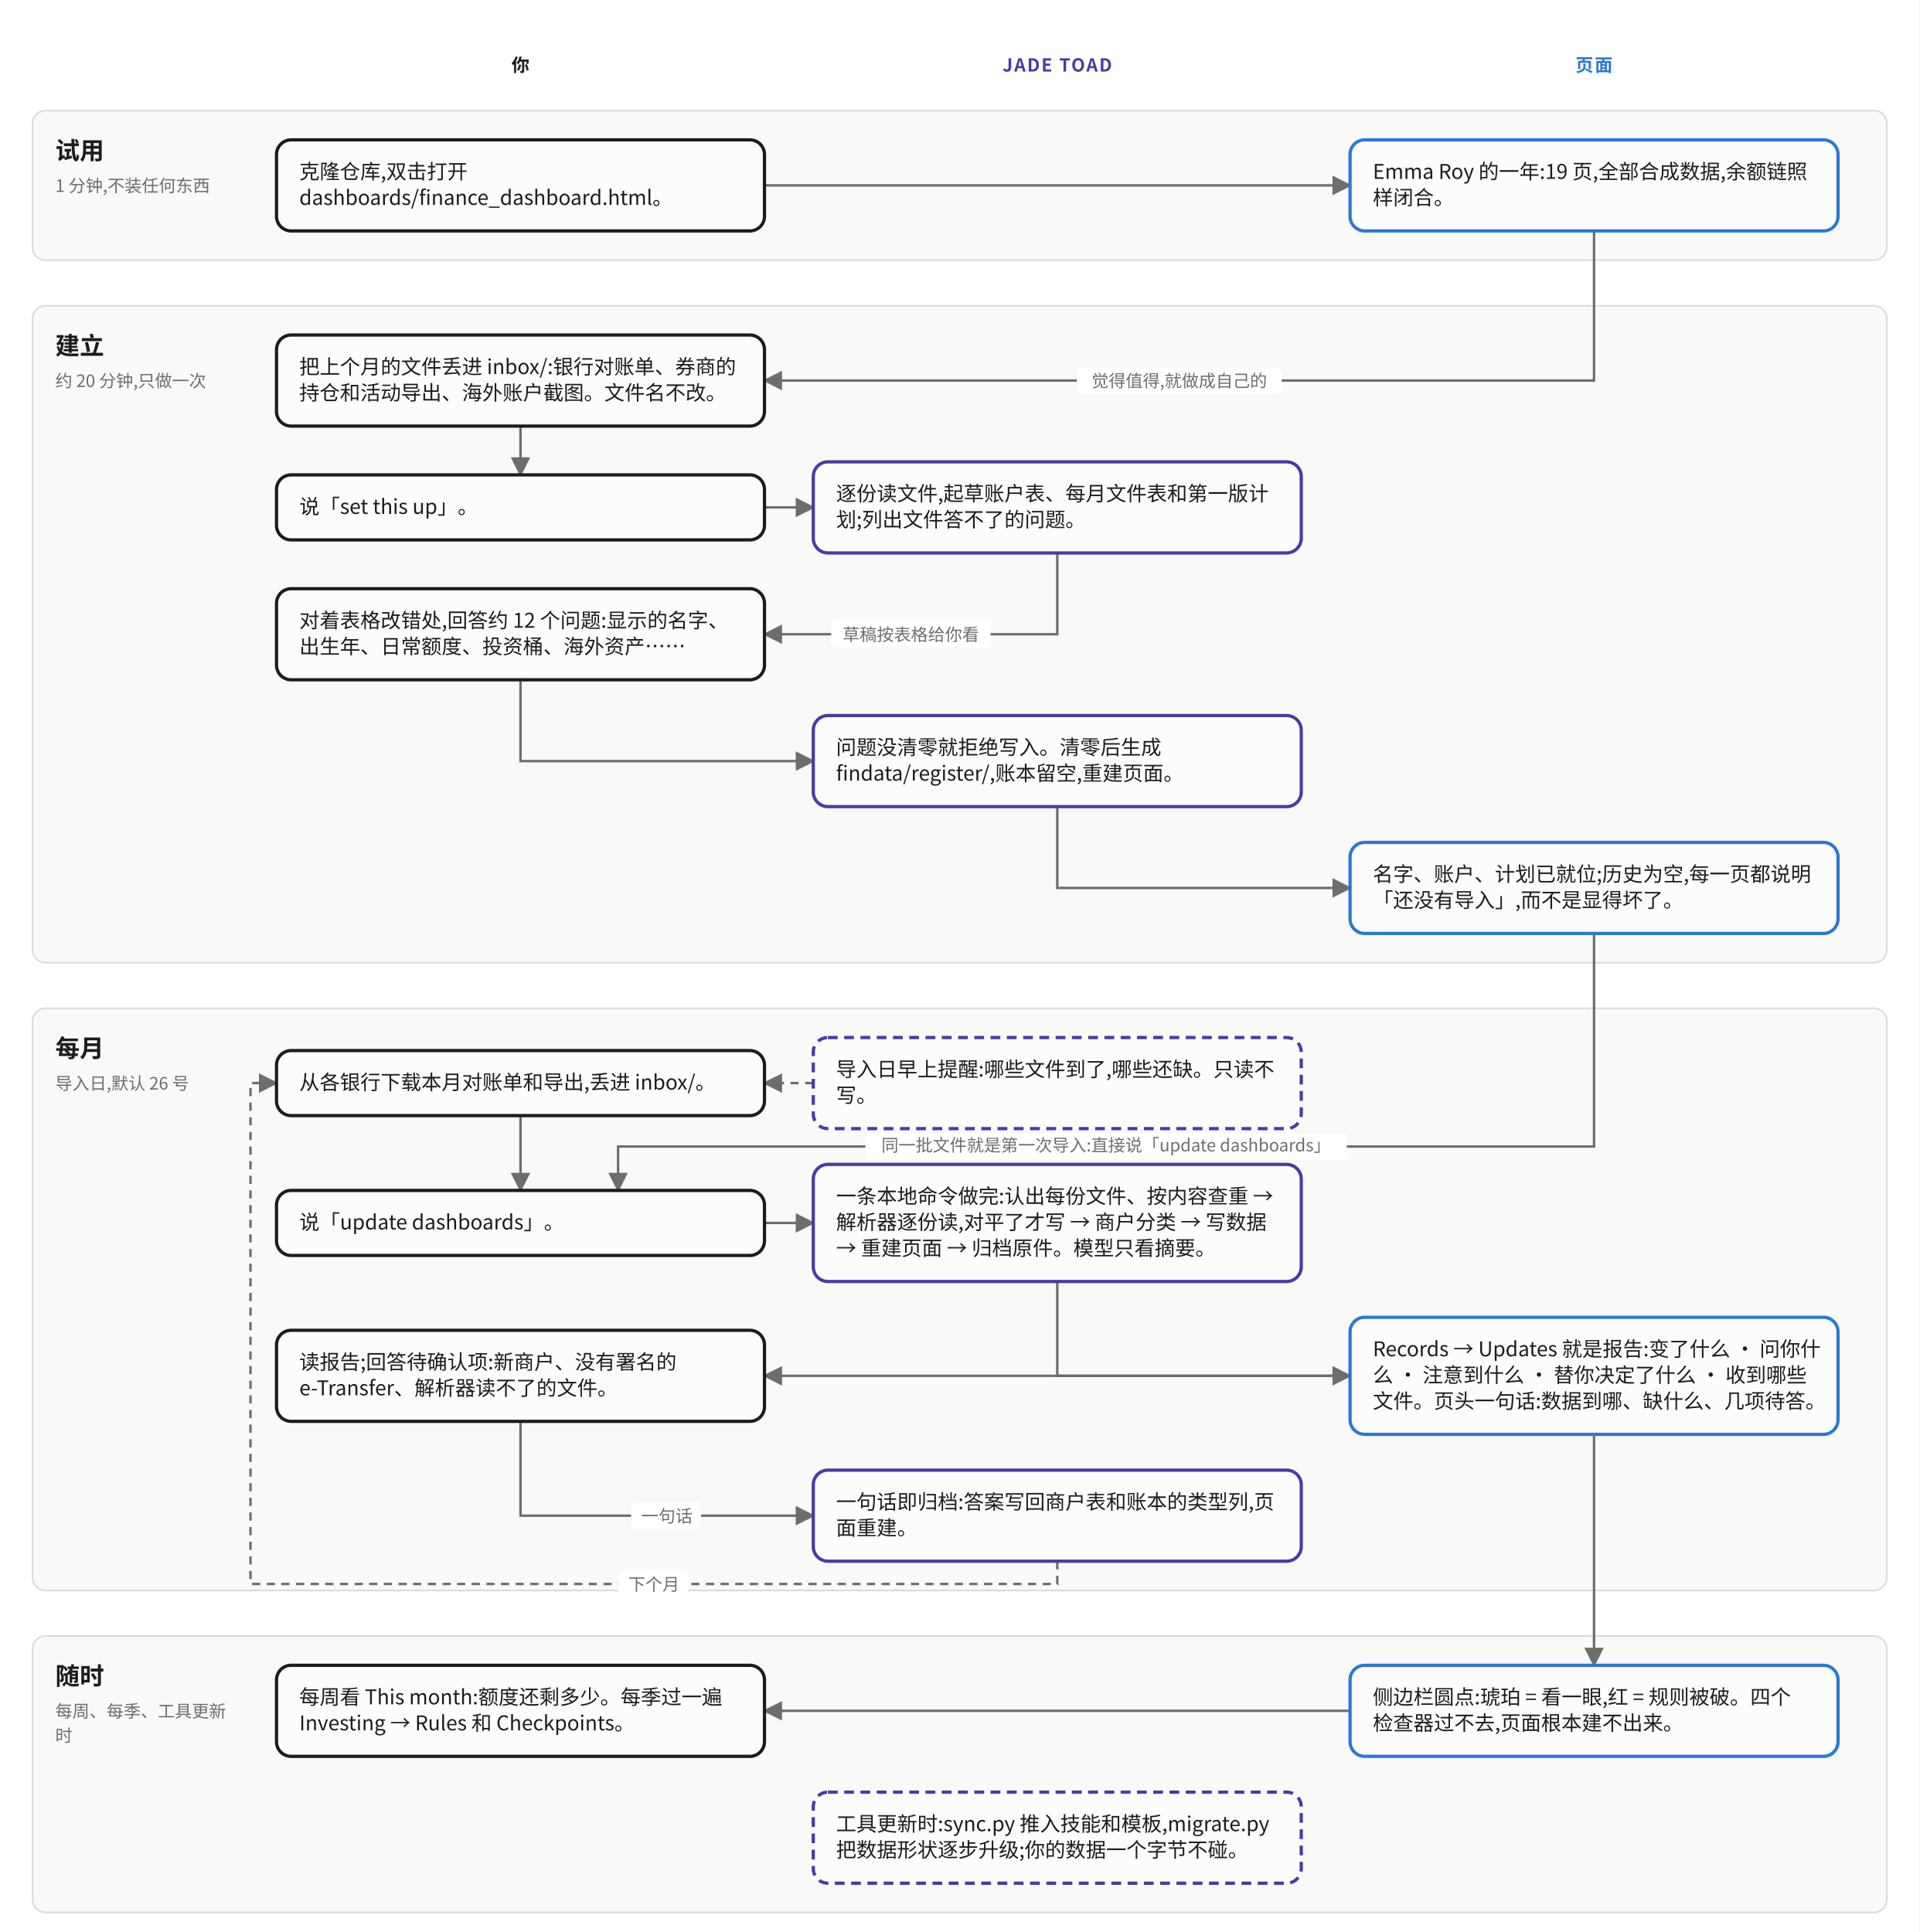
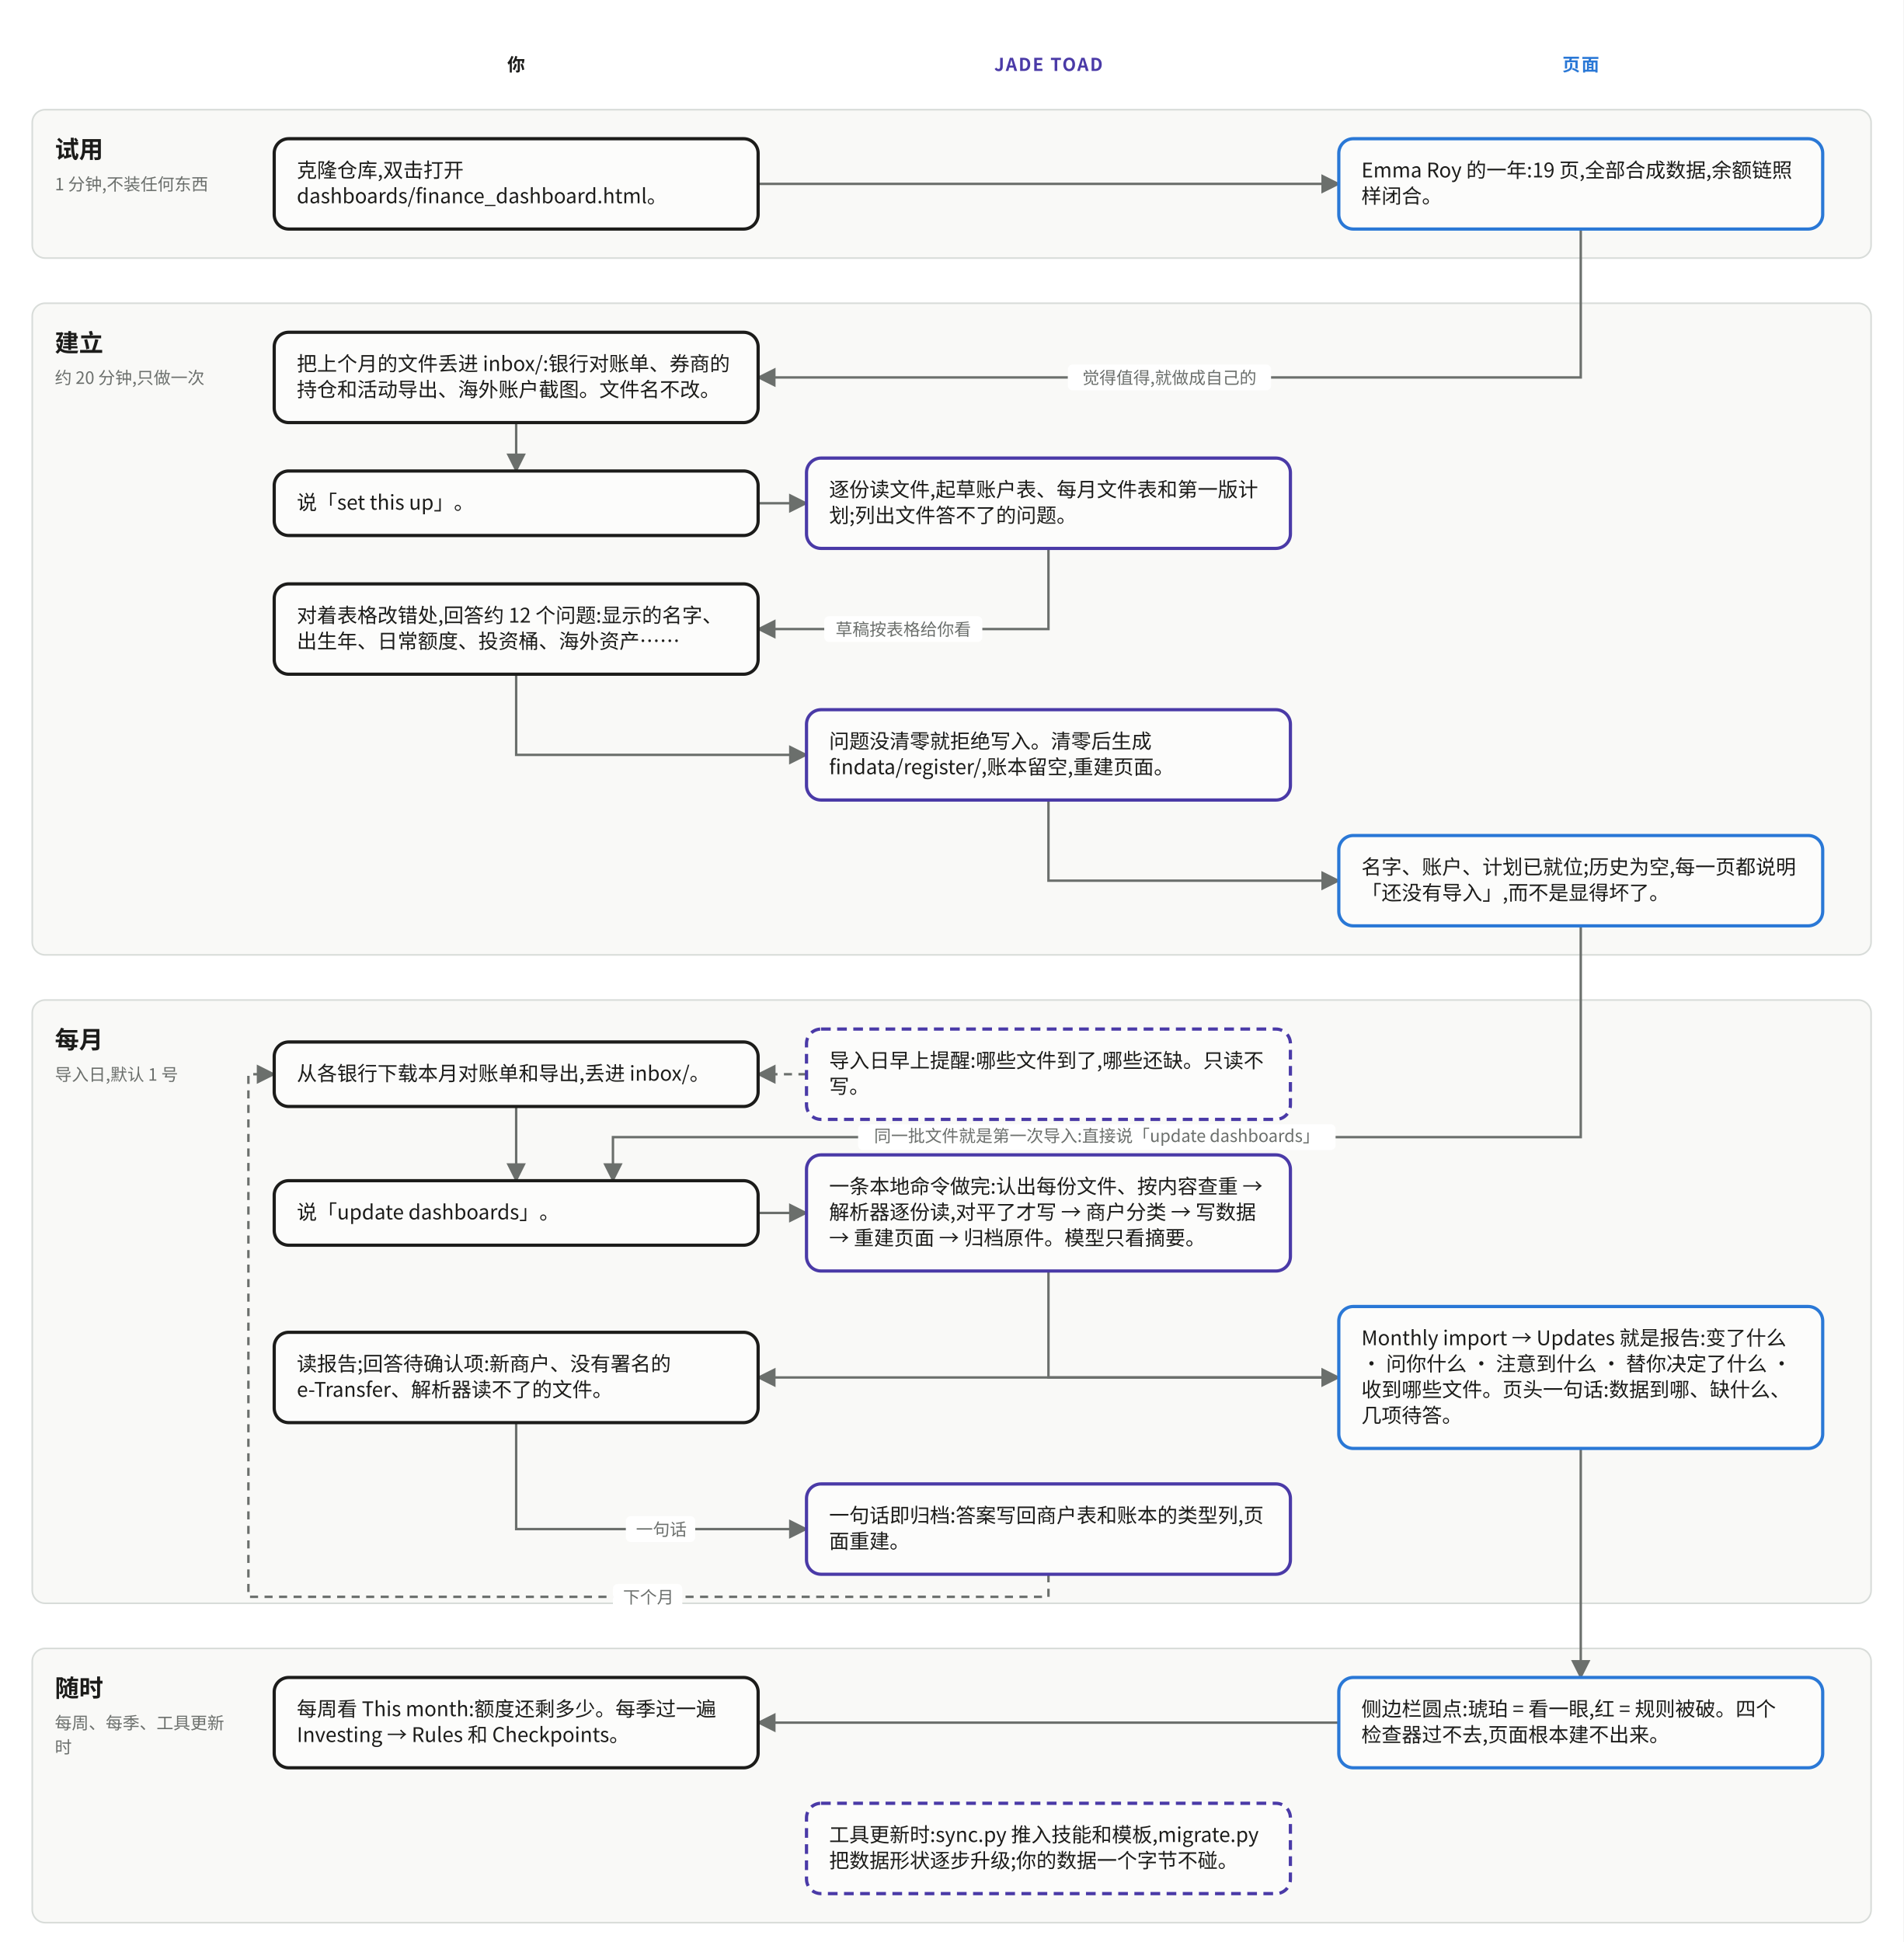
- <svg xmlns="http://www.w3.org/2000/svg" viewBox="0 0 1180 1188" width="1180" height="1188" font-family="system-ui, -apple-system, Segoe UI, PingFang SC, Noto Sans CJK SC, sans-serif" font-size="12.5">
+ <svg xmlns="http://www.w3.org/2000/svg" viewBox="0 0 1180 1204" width="1180" height="1204" font-family="system-ui, -apple-system, Segoe UI, PingFang SC, Noto Sans CJK SC, sans-serif" font-size="12.5">
  <defs>
    <marker id="arr" viewBox="0 0 10 10" refX="9" refY="5" markerWidth="8" markerHeight="8" orient="auto-start-reverse">
      <path d="M0,0 L10,5 L0,10 z" fill="#6b6f6c" />
    </marker>
  </defs>
-   <rect width="1180" height="1188" fill="white" />
+   <rect width="1180" height="1204" fill="white" />
  <rect x="20" y="68" width="1140" height="92" rx="8" fill="#f9f9f7" stroke="#d8dcd9" />
  <text x="34" y="98" fill="#1c1c1a" font-weight="700" font-size="15">试用</text>
  <text x="34" y="118" fill="#6b6f6c" font-size="10.5">1 分钟,不装任何东西</text>
  <rect x="20" y="188" width="1140" height="404" rx="8" fill="#f9f9f7" stroke="#d8dcd9" />
  <text x="34" y="218" fill="#1c1c1a" font-weight="700" font-size="15">建立</text>
  <text x="34" y="238" fill="#6b6f6c" font-size="10.5">约 20 分钟,只做一次</text>
-   <rect x="20" y="620" width="1140" height="358" rx="8" fill="#f9f9f7" stroke="#d8dcd9" />
+   <rect x="20" y="620" width="1140" height="374" rx="8" fill="#f9f9f7" stroke="#d8dcd9" />
  <text x="34" y="650" fill="#1c1c1a" font-weight="700" font-size="15">每月</text>
-   <text x="34" y="670" fill="#6b6f6c" font-size="10.5">导入日,默认 26 号</text>
-   <rect x="20" y="1006" width="1140" height="170" rx="8" fill="#f9f9f7" stroke="#d8dcd9" />
-   <text x="34" y="1036" fill="#1c1c1a" font-weight="700" font-size="15">随时</text>
-   <text x="34" y="1056" fill="#6b6f6c" font-size="10.5">每周、每季、工具更新</text>
-   <text x="34" y="1071" fill="#6b6f6c" font-size="10.5">时</text>
+   <text x="34" y="670" fill="#6b6f6c" font-size="10.5">导入日,默认 1 号</text>
+   <rect x="20" y="1022" width="1140" height="170" rx="8" fill="#f9f9f7" stroke="#d8dcd9" />
+   <text x="34" y="1052" fill="#1c1c1a" font-weight="700" font-size="15">随时</text>
+   <text x="34" y="1072" fill="#6b6f6c" font-size="10.5">每周、每季、工具更新</text>
+   <text x="34" y="1087" fill="#6b6f6c" font-size="10.5">时</text>
  <text x="320.0" y="44" text-anchor="middle" fill="#1c1c1a" font-weight="700" font-size="11" letter-spacing=".08em">你</text>
  <text x="650.0" y="44" text-anchor="middle" fill="#4a3aa7" font-weight="700" font-size="11" letter-spacing=".08em">JADE TOAD</text>
  <text x="980.0" y="44" text-anchor="middle" fill="#2a78d6" font-weight="700" font-size="11" letter-spacing=".08em">页面</text>
  <path d="M470,114 L830,114" fill="none" stroke="#6b6f6c" stroke-width="1.5" marker-end="url(#arr)" />
  <path d="M980,142 L980,234 L470,234" fill="none" stroke="#6b6f6c" stroke-width="1.5" marker-end="url(#arr)" />
  <rect x="662" y="226" width="126" height="16" rx="3" fill="white" />
  <text x="725" y="238" text-anchor="middle" fill="#6b6f6c" font-size="10.5">觉得值得,就做成自己的</text>
  <path d="M320,262 L320,292" fill="none" stroke="#6b6f6c" stroke-width="1.5" marker-end="url(#arr)" />
  <path d="M470,312 L500,312" fill="none" stroke="#6b6f6c" stroke-width="1.5" marker-end="url(#arr)" />
  <path d="M650,340 L650,390 L470,390" fill="none" stroke="#6b6f6c" stroke-width="1.5" marker-end="url(#arr)" />
  <rect x="511" y="382" width="98" height="16" rx="3" fill="white" />
  <text x="560" y="394" text-anchor="middle" fill="#6b6f6c" font-size="10.5">草稿按表格给你看</text>
  <path d="M320,418 L320,468 L500,468" fill="none" stroke="#6b6f6c" stroke-width="1.5" marker-end="url(#arr)" />
  <path d="M650,496 L650,546 L830,546" fill="none" stroke="#6b6f6c" stroke-width="1.5" marker-end="url(#arr)" />
  <path d="M980,574 L980,705 L380,705 L380,732" fill="none" stroke="#6b6f6c" stroke-width="1.5" marker-end="url(#arr)" />
  <rect x="532" y="697" width="296" height="16" rx="3" fill="white" />
  <text x="680" y="708" text-anchor="middle" fill="#6b6f6c" font-size="10.5">同一批文件就是第一次导入:直接说「update dashboards」</text>
  <path d="M500,666 L470,666" fill="none" stroke="#6b6f6c" stroke-width="1.5" marker-end="url(#arr)" stroke-dasharray="5,4" />
  <path d="M320,686 L320,732" fill="none" stroke="#6b6f6c" stroke-width="1.5" marker-end="url(#arr)" />
  <path d="M470,752 L500,752" fill="none" stroke="#6b6f6c" stroke-width="1.5" marker-end="url(#arr)" />
-   <path d="M650,788 L650,846 L830,846" fill="none" stroke="#6b6f6c" stroke-width="1.5" marker-end="url(#arr)" />
-   <path d="M830,846 L470,846" fill="none" stroke="#6b6f6c" stroke-width="1.5" marker-end="url(#arr)" />
-   <path d="M320,874 L320,932 L500,932" fill="none" stroke="#6b6f6c" stroke-width="1.5" marker-end="url(#arr)" />
-   <rect x="388" y="924" width="43" height="16" rx="3" fill="white" />
-   <text x="410" y="936" text-anchor="middle" fill="#6b6f6c" font-size="10.5">一句话</text>
-   <path d="M650,960 L650,974 L154,974 L154,666 L170,666" fill="none" stroke="#6b6f6c" stroke-width="1.5" marker-end="url(#arr)" stroke-dasharray="5,4" />
-   <rect x="380" y="966" width="43" height="16" rx="3" fill="white" />
-   <text x="402" y="978" text-anchor="middle" fill="#6b6f6c" font-size="10.5">下个月</text>
-   <path d="M980,882 L980,1024" fill="none" stroke="#6b6f6c" stroke-width="1.5" marker-end="url(#arr)" />
-   <path d="M830,1052 L470,1052" fill="none" stroke="#6b6f6c" stroke-width="1.5" marker-end="url(#arr)" />
+   <path d="M650,788 L650,854 L830,854" fill="none" stroke="#6b6f6c" stroke-width="1.5" marker-end="url(#arr)" />
+   <path d="M830,854 L470,854" fill="none" stroke="#6b6f6c" stroke-width="1.5" marker-end="url(#arr)" />
+   <path d="M320,882 L320,948 L500,948" fill="none" stroke="#6b6f6c" stroke-width="1.5" marker-end="url(#arr)" />
+   <rect x="388" y="940" width="43" height="16" rx="3" fill="white" />
+   <text x="410" y="952" text-anchor="middle" fill="#6b6f6c" font-size="10.5">一句话</text>
+   <path d="M650,976 L650,990 L154,990 L154,666 L170,666" fill="none" stroke="#6b6f6c" stroke-width="1.5" marker-end="url(#arr)" stroke-dasharray="5,4" />
+   <rect x="380" y="982" width="43" height="16" rx="3" fill="white" />
+   <text x="402" y="994" text-anchor="middle" fill="#6b6f6c" font-size="10.5">下个月</text>
+   <path d="M980,898 L980,1040" fill="none" stroke="#6b6f6c" stroke-width="1.5" marker-end="url(#arr)" />
+   <path d="M830,1068 L470,1068" fill="none" stroke="#6b6f6c" stroke-width="1.5" marker-end="url(#arr)" />
  <rect x="170" y="86" width="300" height="56" rx="9" fill="#fcfcfb" stroke="#1c1c1a" stroke-width="2" />
  <text x="184" y="110" fill="#1c1c1a">克隆仓库,双击打开</text>
  <text x="184" y="126" fill="#1c1c1a">dashboards/finance_dashboard.html。</text>
  <rect x="830" y="86" width="300" height="56" rx="9" fill="#fcfcfb" stroke="#2a78d6" stroke-width="2" />
  <text x="844" y="110" fill="#1c1c1a">Emma Roy 的一年:19 页,全部合成数据,余额链照</text>
  <text x="844" y="126" fill="#1c1c1a">样闭合。</text>
  <rect x="170" y="206" width="300" height="56" rx="9" fill="#fcfcfb" stroke="#1c1c1a" stroke-width="2" />
  <text x="184" y="230" fill="#1c1c1a">把上个月的文件丢进 inbox/:银行对账单、券商的</text>
  <text x="184" y="246" fill="#1c1c1a">持仓和活动导出、海外账户截图。文件名不改。</text>
  <rect x="170" y="292" width="300" height="40" rx="9" fill="#fcfcfb" stroke="#1c1c1a" stroke-width="2" />
  <text x="184" y="316" fill="#1c1c1a">说「set this up」。</text>
  <rect x="500" y="284" width="300" height="56" rx="9" fill="#fcfcfb" stroke="#4a3aa7" stroke-width="2" />
  <text x="514" y="308" fill="#1c1c1a">逐份读文件,起草账户表、每月文件表和第一版计</text>
  <text x="514" y="324" fill="#1c1c1a">划;列出文件答不了的问题。</text>
  <rect x="170" y="362" width="300" height="56" rx="9" fill="#fcfcfb" stroke="#1c1c1a" stroke-width="2" />
  <text x="184" y="386" fill="#1c1c1a">对着表格改错处,回答约 12 个问题:显示的名字、</text>
  <text x="184" y="402" fill="#1c1c1a">出生年、日常额度、投资桶、海外资产……</text>
  <rect x="500" y="440" width="300" height="56" rx="9" fill="#fcfcfb" stroke="#4a3aa7" stroke-width="2" />
  <text x="514" y="464" fill="#1c1c1a">问题没清零就拒绝写入。清零后生成</text>
  <text x="514" y="480" fill="#1c1c1a">findata/register/,账本留空,重建页面。</text>
  <rect x="830" y="518" width="300" height="56" rx="9" fill="#fcfcfb" stroke="#2a78d6" stroke-width="2" />
  <text x="844" y="542" fill="#1c1c1a">名字、账户、计划已就位;历史为空,每一页都说明</text>
  <text x="844" y="558" fill="#1c1c1a">「还没有导入」,而不是显得坏了。</text>
  <rect x="500" y="638" width="300" height="56" rx="9" fill="#fcfcfb" stroke="#4a3aa7" stroke-width="2" stroke-dasharray="6,4" />
  <text x="514" y="662" fill="#1c1c1a">导入日早上提醒:哪些文件到了,哪些还缺。只读不</text>
  <text x="514" y="678" fill="#1c1c1a">写。</text>
  <rect x="170" y="646" width="300" height="40" rx="9" fill="#fcfcfb" stroke="#1c1c1a" stroke-width="2" />
  <text x="184" y="670" fill="#1c1c1a">从各银行下载本月对账单和导出,丢进 inbox/。</text>
  <rect x="170" y="732" width="300" height="40" rx="9" fill="#fcfcfb" stroke="#1c1c1a" stroke-width="2" />
  <text x="184" y="756" fill="#1c1c1a">说「update dashboards」。</text>
  <rect x="500" y="716" width="300" height="72" rx="9" fill="#fcfcfb" stroke="#4a3aa7" stroke-width="2" />
  <text x="514" y="740" fill="#1c1c1a">一条本地命令做完:认出每份文件、按内容查重 →</text>
  <text x="514" y="756" fill="#1c1c1a">解析器逐份读,对平了才写 → 商户分类 → 写数据</text>
  <text x="514" y="772" fill="#1c1c1a">→ 重建页面 → 归档原件。模型只看摘要。</text>
-   <rect x="830" y="810" width="300" height="72" rx="9" fill="#fcfcfb" stroke="#2a78d6" stroke-width="2" />
-   <text x="844" y="834" fill="#1c1c1a">Records → Updates 就是报告:变了什么 · 问你什</text>
-   <text x="844" y="850" fill="#1c1c1a">么 · 注意到什么 · 替你决定了什么 · 收到哪些</text>
-   <text x="844" y="866" fill="#1c1c1a">文件。页头一句话:数据到哪、缺什么、几项待答。</text>
-   <rect x="170" y="818" width="300" height="56" rx="9" fill="#fcfcfb" stroke="#1c1c1a" stroke-width="2" />
-   <text x="184" y="842" fill="#1c1c1a">读报告;回答待确认项:新商户、没有署名的</text>
-   <text x="184" y="858" fill="#1c1c1a">e-Transfer、解析器读不了的文件。</text>
-   <rect x="500" y="904" width="300" height="56" rx="9" fill="#fcfcfb" stroke="#4a3aa7" stroke-width="2" />
-   <text x="514" y="928" fill="#1c1c1a">一句话即归档:答案写回商户表和账本的类型列,页</text>
-   <text x="514" y="944" fill="#1c1c1a">面重建。</text>
-   <rect x="170" y="1024" width="300" height="56" rx="9" fill="#fcfcfb" stroke="#1c1c1a" stroke-width="2" />
-   <text x="184" y="1048" fill="#1c1c1a">每周看 This month:额度还剩多少。每季过一遍</text>
-   <text x="184" y="1064" fill="#1c1c1a">Investing → Rules 和 Checkpoints。</text>
-   <rect x="830" y="1024" width="300" height="56" rx="9" fill="#fcfcfb" stroke="#2a78d6" stroke-width="2" />
-   <text x="844" y="1048" fill="#1c1c1a">侧边栏圆点:琥珀 = 看一眼,红 = 规则被破。四个</text>
-   <text x="844" y="1064" fill="#1c1c1a">检查器过不去,页面根本建不出来。</text>
-   <rect x="500" y="1102" width="300" height="56" rx="9" fill="#fcfcfb" stroke="#4a3aa7" stroke-width="2" stroke-dasharray="6,4" />
-   <text x="514" y="1126" fill="#1c1c1a">工具更新时:sync.py 推入技能和模板,migrate.py</text>
-   <text x="514" y="1142" fill="#1c1c1a">把数据形状逐步升级;你的数据一个字节不碰。</text>
+   <rect x="830" y="810" width="300" height="88" rx="9" fill="#fcfcfb" stroke="#2a78d6" stroke-width="2" />
+   <text x="844" y="834" fill="#1c1c1a">Monthly import → Updates 就是报告:变了什么</text>
+   <text x="844" y="850" fill="#1c1c1a">· 问你什么 · 注意到什么 · 替你决定了什么 ·</text>
+   <text x="844" y="866" fill="#1c1c1a">收到哪些文件。页头一句话:数据到哪、缺什么、</text>
+   <text x="844" y="882" fill="#1c1c1a">几项待答。</text>
+   <rect x="170" y="826" width="300" height="56" rx="9" fill="#fcfcfb" stroke="#1c1c1a" stroke-width="2" />
+   <text x="184" y="850" fill="#1c1c1a">读报告;回答待确认项:新商户、没有署名的</text>
+   <text x="184" y="866" fill="#1c1c1a">e-Transfer、解析器读不了的文件。</text>
+   <rect x="500" y="920" width="300" height="56" rx="9" fill="#fcfcfb" stroke="#4a3aa7" stroke-width="2" />
+   <text x="514" y="944" fill="#1c1c1a">一句话即归档:答案写回商户表和账本的类型列,页</text>
+   <text x="514" y="960" fill="#1c1c1a">面重建。</text>
+   <rect x="170" y="1040" width="300" height="56" rx="9" fill="#fcfcfb" stroke="#1c1c1a" stroke-width="2" />
+   <text x="184" y="1064" fill="#1c1c1a">每周看 This month:额度还剩多少。每季过一遍</text>
+   <text x="184" y="1080" fill="#1c1c1a">Investing → Rules 和 Checkpoints。</text>
+   <rect x="830" y="1040" width="300" height="56" rx="9" fill="#fcfcfb" stroke="#2a78d6" stroke-width="2" />
+   <text x="844" y="1064" fill="#1c1c1a">侧边栏圆点:琥珀 = 看一眼,红 = 规则被破。四个</text>
+   <text x="844" y="1080" fill="#1c1c1a">检查器过不去,页面根本建不出来。</text>
+   <rect x="500" y="1118" width="300" height="56" rx="9" fill="#fcfcfb" stroke="#4a3aa7" stroke-width="2" stroke-dasharray="6,4" />
+   <text x="514" y="1142" fill="#1c1c1a">工具更新时:sync.py 推入技能和模板,migrate.py</text>
+   <text x="514" y="1158" fill="#1c1c1a">把数据形状逐步升级;你的数据一个字节不碰。</text>
</svg>
